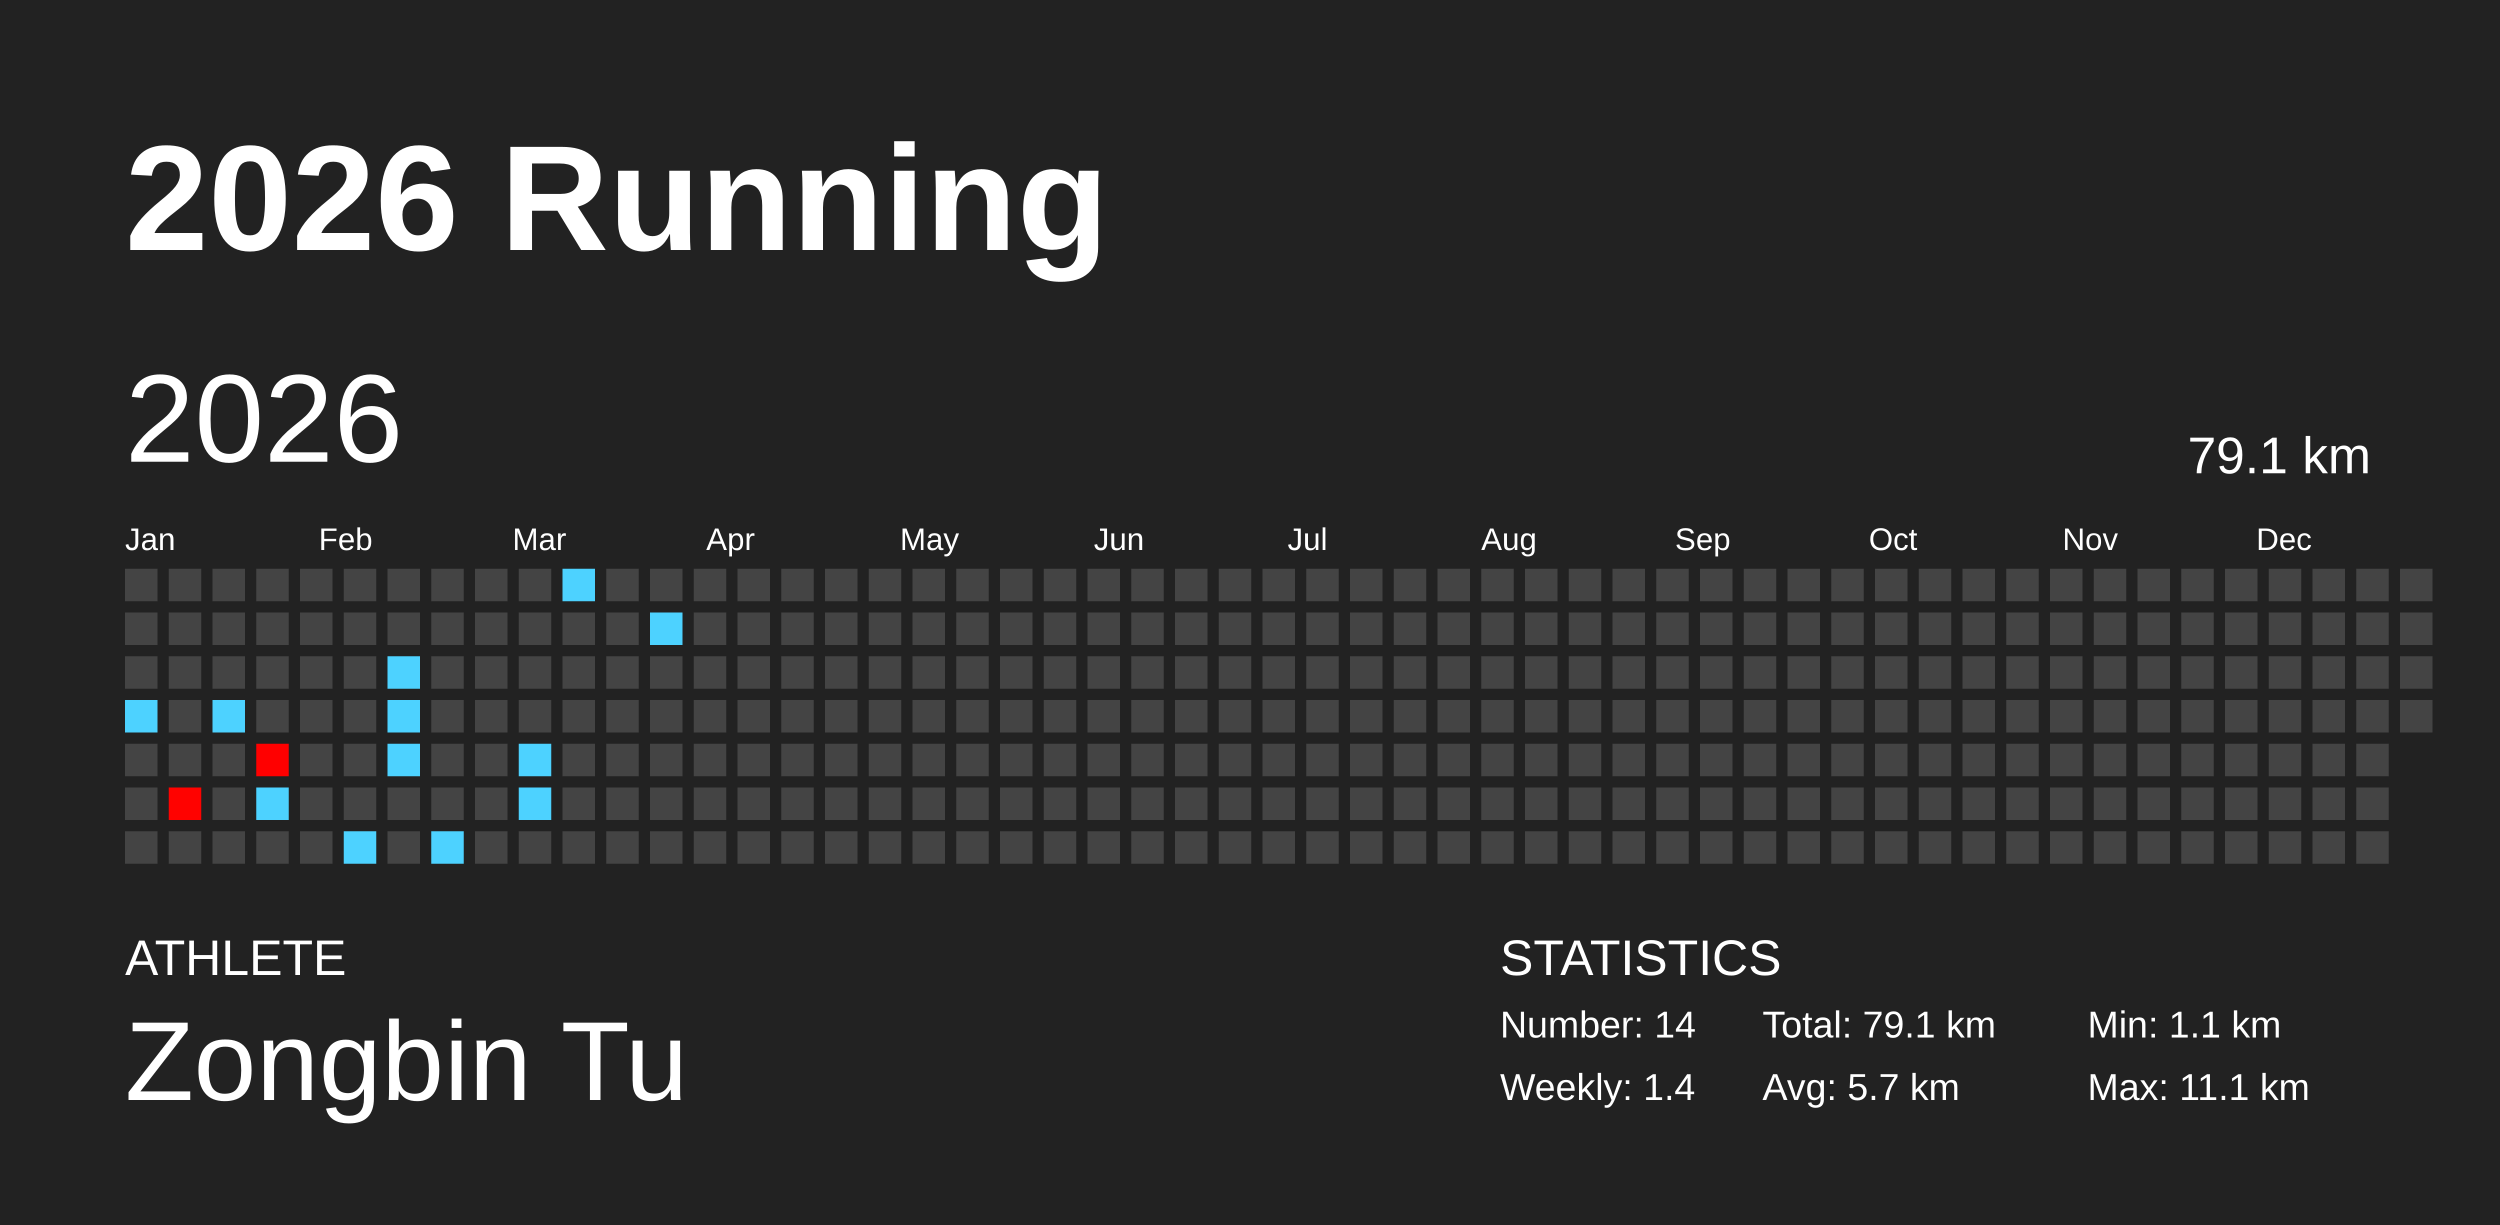
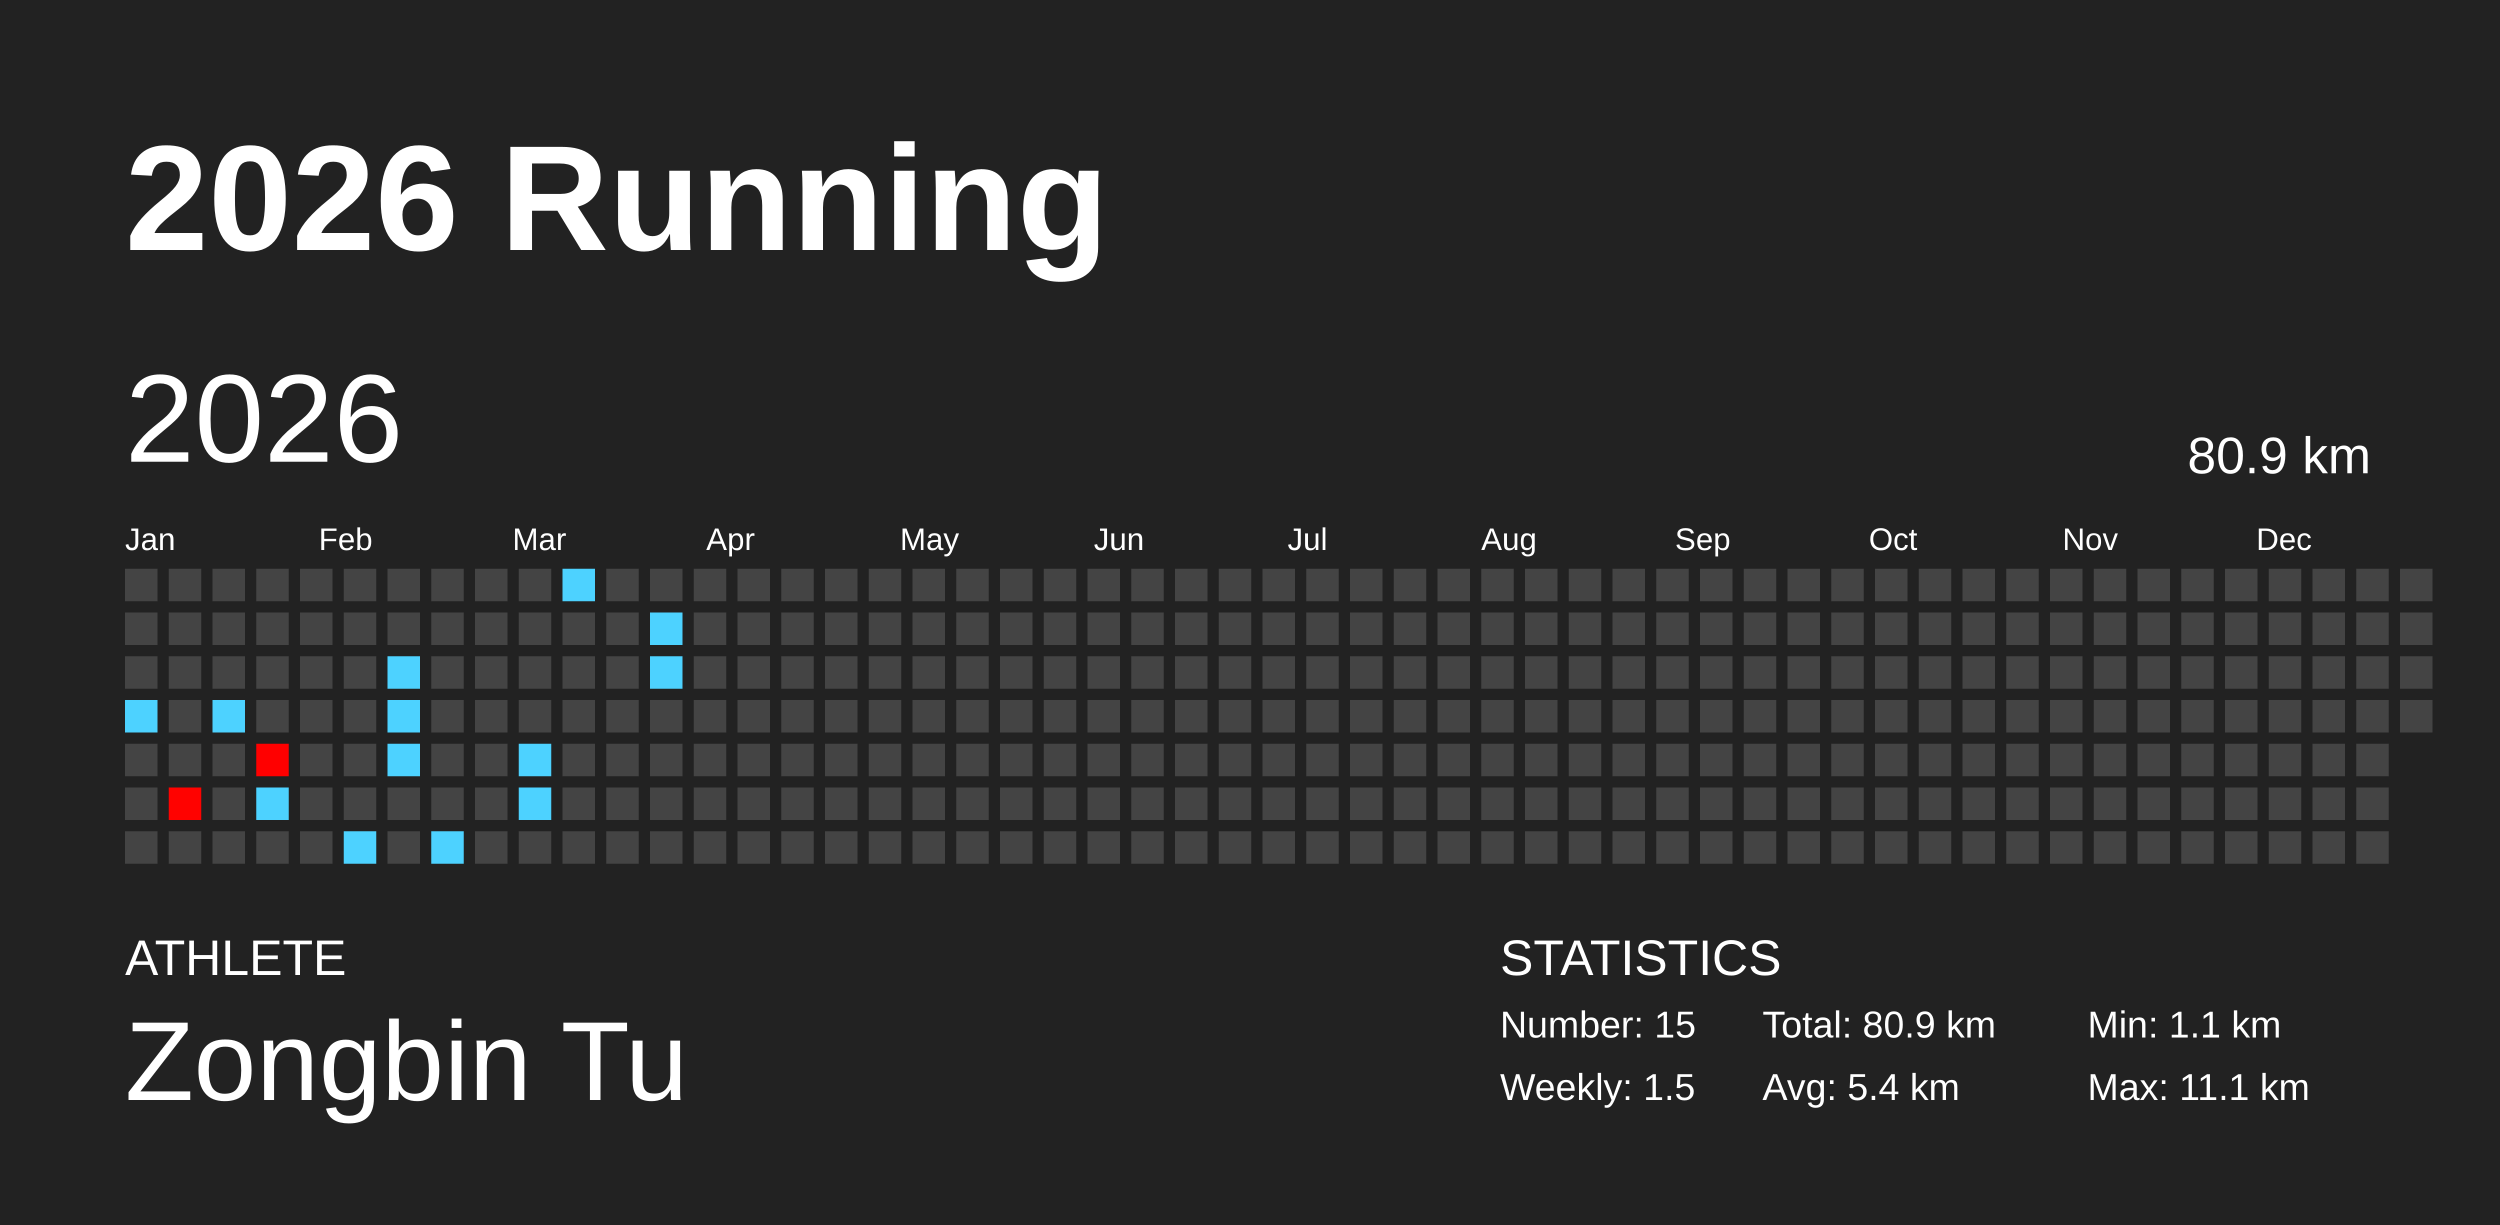
<svg xmlns="http://www.w3.org/2000/svg" baseProfile="full" height="98mm" version="1.1" viewBox="0,0,200,98" width="200mm">
  <defs />
  <rect fill="#222222" height="98" width="200" x="0" y="0" />
  <text fill="#FFFFFF" style="font-size:12px; font-family:Arial; font-weight:bold;" x="10" y="20">2026 Running</text>
  <text fill="#FFFFFF" style="font-size:4px; font-family:Arial" x="10" y="78">ATHLETE</text>
  <text fill="#FFFFFF" style="font-size:9px; font-family:Arial" x="10" y="88">Zongbin Tu</text>
  <text fill="#FFFFFF" style="font-size:4px; font-family:Arial" x="120" y="78">STATISTICS</text>
-   <text fill="#FFFFFF" style="font-size:3px; font-family:Arial" x="120" y="83">Number: 14</text>
-   <text fill="#FFFFFF" style="font-size:3px; font-family:Arial" x="120" y="88">Weekly: 1.4</text>
-   <text fill="#FFFFFF" style="font-size:3px; font-family:Arial" x="141" y="83">Total: 79.1 km</text>
-   <text fill="#FFFFFF" style="font-size:3px; font-family:Arial" x="141" y="88">Avg: 5.7 km</text>
+   <text fill="#FFFFFF" style="font-size:3px; font-family:Arial" x="120" y="83">Number: 15</text>
+   <text fill="#FFFFFF" style="font-size:3px; font-family:Arial" x="120" y="88">Weekly: 1.5</text>
+   <text fill="#FFFFFF" style="font-size:3px; font-family:Arial" x="141" y="83">Total: 80.9 km</text>
+   <text fill="#FFFFFF" style="font-size:3px; font-family:Arial" x="141" y="88">Avg: 5.4 km</text>
  <text fill="#FFFFFF" style="font-size:3px; font-family:Arial" x="167" y="83">Min: 1.1 km</text>
  <text fill="#FFFFFF" style="font-size:3px; font-family:Arial" x="167" y="88">Max: 11.1 km</text>
  <text dominant-baseline="hanging" fill="#FFFFFF" style="font-size:10.0px; font-family:Arial;" x="10" y="30">2026</text>
-   <text dominant-baseline="hanging" fill="#FFFFFF" style="font-size:4.125px; font-family:Arial;" x="175" y="35">79.1 km</text>
+   <text dominant-baseline="hanging" fill="#FFFFFF" style="font-size:4.125px; font-family:Arial;" x="175" y="35">80.9 km</text>
  <text fill="#FFFFFF" style="font-size:2.5px; font-family:Arial" x="10.0" y="44">Jan</text>
  <text fill="#FFFFFF" style="font-size:2.5px; font-family:Arial" x="25.5" y="44">Feb</text>
  <text fill="#FFFFFF" style="font-size:2.5px; font-family:Arial" x="41.0" y="44">Mar</text>
  <text fill="#FFFFFF" style="font-size:2.5px; font-family:Arial" x="56.5" y="44">Apr</text>
  <text fill="#FFFFFF" style="font-size:2.5px; font-family:Arial" x="72.0" y="44">May</text>
  <text fill="#FFFFFF" style="font-size:2.5px; font-family:Arial" x="87.5" y="44">Jun</text>
  <text fill="#FFFFFF" style="font-size:2.5px; font-family:Arial" x="103.0" y="44">Jul</text>
  <text fill="#FFFFFF" style="font-size:2.5px; font-family:Arial" x="118.5" y="44">Aug</text>
  <text fill="#FFFFFF" style="font-size:2.5px; font-family:Arial" x="134.0" y="44">Sep</text>
  <text fill="#FFFFFF" style="font-size:2.5px; font-family:Arial" x="149.5" y="44">Oct</text>
  <text fill="#FFFFFF" style="font-size:2.5px; font-family:Arial" x="165.0" y="44">Nov</text>
  <text fill="#FFFFFF" style="font-size:2.5px; font-family:Arial" x="180.5" y="44">Dec</text>
  <rect fill="#444444" height="2.6" width="2.6" x="10.0" y="45.5" />
  <rect fill="#444444" height="2.6" width="2.6" x="10.0" y="49.0" />
  <rect fill="#444444" height="2.6" width="2.6" x="10.0" y="52.5" />
  <rect fill="#4dd2ff" height="2.6" width="2.6" x="10.0" y="56.0" />
  <rect fill="#444444" height="2.6" width="2.6" x="10.0" y="59.5" />
  <rect fill="#444444" height="2.6" width="2.6" x="10.0" y="63.0" />
  <rect fill="#444444" height="2.6" width="2.6" x="10.0" y="66.5" />
  <rect fill="#444444" height="2.6" width="2.6" x="13.5" y="45.5" />
  <rect fill="#444444" height="2.6" width="2.6" x="13.5" y="49.0" />
  <rect fill="#444444" height="2.6" width="2.6" x="13.5" y="52.5" />
  <rect fill="#444444" height="2.6" width="2.6" x="13.5" y="56.0" />
  <rect fill="#444444" height="2.6" width="2.6" x="13.5" y="59.5" />
  <rect fill="#ff0200" height="2.6" width="2.6" x="13.5" y="63.0" />
  <rect fill="#444444" height="2.6" width="2.6" x="13.5" y="66.5" />
  <rect fill="#444444" height="2.6" width="2.6" x="17.0" y="45.5" />
  <rect fill="#444444" height="2.6" width="2.6" x="17.0" y="49.0" />
  <rect fill="#444444" height="2.6" width="2.6" x="17.0" y="52.5" />
  <rect fill="#4dd2ff" height="2.6" width="2.6" x="17.0" y="56.0" />
  <rect fill="#444444" height="2.6" width="2.6" x="17.0" y="59.5" />
  <rect fill="#444444" height="2.6" width="2.6" x="17.0" y="63.0" />
  <rect fill="#444444" height="2.6" width="2.6" x="17.0" y="66.5" />
  <rect fill="#444444" height="2.6" width="2.6" x="20.5" y="45.5" />
  <rect fill="#444444" height="2.6" width="2.6" x="20.5" y="49.0" />
  <rect fill="#444444" height="2.6" width="2.6" x="20.5" y="52.5" />
  <rect fill="#444444" height="2.6" width="2.6" x="20.5" y="56.0" />
  <rect fill="#ff0000" height="2.6" width="2.6" x="20.5" y="59.5" />
  <rect fill="#4dd2ff" height="2.6" width="2.6" x="20.5" y="63.0" />
  <rect fill="#444444" height="2.6" width="2.6" x="20.5" y="66.5" />
  <rect fill="#444444" height="2.6" width="2.6" x="24.0" y="45.5" />
  <rect fill="#444444" height="2.6" width="2.6" x="24.0" y="49.0" />
  <rect fill="#444444" height="2.6" width="2.6" x="24.0" y="52.5" />
  <rect fill="#444444" height="2.6" width="2.6" x="24.0" y="56.0" />
  <rect fill="#444444" height="2.6" width="2.6" x="24.0" y="59.5" />
  <rect fill="#444444" height="2.6" width="2.6" x="24.0" y="63.0" />
  <rect fill="#444444" height="2.6" width="2.6" x="24.0" y="66.5" />
  <rect fill="#444444" height="2.6" width="2.6" x="27.5" y="45.5" />
  <rect fill="#444444" height="2.6" width="2.6" x="27.5" y="49.0" />
  <rect fill="#444444" height="2.6" width="2.6" x="27.5" y="52.5" />
  <rect fill="#444444" height="2.6" width="2.6" x="27.5" y="56.0" />
  <rect fill="#444444" height="2.6" width="2.6" x="27.5" y="59.5" />
  <rect fill="#444444" height="2.6" width="2.6" x="27.5" y="63.0" />
  <rect fill="#4dd2ff" height="2.6" width="2.6" x="27.5" y="66.5" />
  <rect fill="#444444" height="2.6" width="2.6" x="31.0" y="45.5" />
  <rect fill="#444444" height="2.6" width="2.6" x="31.0" y="49.0" />
  <rect fill="#4dd2ff" height="2.6" width="2.6" x="31.0" y="52.5" />
  <rect fill="#4dd2ff" height="2.6" width="2.6" x="31.0" y="56.0" />
  <rect fill="#4dd2ff" height="2.6" width="2.6" x="31.0" y="59.5" />
  <rect fill="#444444" height="2.6" width="2.6" x="31.0" y="63.0" />
  <rect fill="#444444" height="2.6" width="2.6" x="31.0" y="66.5" />
  <rect fill="#444444" height="2.6" width="2.6" x="34.5" y="45.5" />
  <rect fill="#444444" height="2.6" width="2.6" x="34.5" y="49.0" />
  <rect fill="#444444" height="2.6" width="2.6" x="34.5" y="52.5" />
  <rect fill="#444444" height="2.6" width="2.6" x="34.5" y="56.0" />
  <rect fill="#444444" height="2.6" width="2.6" x="34.5" y="59.5" />
  <rect fill="#444444" height="2.6" width="2.6" x="34.5" y="63.0" />
  <rect fill="#4dd2ff" height="2.6" width="2.6" x="34.5" y="66.5" />
  <rect fill="#444444" height="2.6" width="2.6" x="38.0" y="45.5" />
  <rect fill="#444444" height="2.6" width="2.6" x="38.0" y="49.0" />
  <rect fill="#444444" height="2.6" width="2.6" x="38.0" y="52.5" />
  <rect fill="#444444" height="2.6" width="2.6" x="38.0" y="56.0" />
  <rect fill="#444444" height="2.6" width="2.6" x="38.0" y="59.5" />
  <rect fill="#444444" height="2.6" width="2.6" x="38.0" y="63.0" />
  <rect fill="#444444" height="2.6" width="2.6" x="38.0" y="66.5" />
  <rect fill="#444444" height="2.6" width="2.6" x="41.5" y="45.5" />
  <rect fill="#444444" height="2.6" width="2.6" x="41.5" y="49.0" />
  <rect fill="#444444" height="2.6" width="2.6" x="41.5" y="52.5" />
  <rect fill="#444444" height="2.6" width="2.6" x="41.5" y="56.0" />
  <rect fill="#4dd2ff" height="2.6" width="2.6" x="41.5" y="59.5" />
  <rect fill="#4dd2ff" height="2.6" width="2.6" x="41.5" y="63.0" />
  <rect fill="#444444" height="2.6" width="2.6" x="41.5" y="66.5" />
  <rect fill="#4dd2ff" height="2.6" width="2.6" x="45.0" y="45.5" />
  <rect fill="#444444" height="2.6" width="2.6" x="45.0" y="49.0" />
  <rect fill="#444444" height="2.6" width="2.6" x="45.0" y="52.5" />
  <rect fill="#444444" height="2.6" width="2.6" x="45.0" y="56.0" />
  <rect fill="#444444" height="2.6" width="2.6" x="45.0" y="59.5" />
  <rect fill="#444444" height="2.6" width="2.6" x="45.0" y="63.0" />
  <rect fill="#444444" height="2.6" width="2.6" x="45.0" y="66.5" />
  <rect fill="#444444" height="2.6" width="2.6" x="48.5" y="45.5" />
  <rect fill="#444444" height="2.6" width="2.6" x="48.5" y="49.0" />
  <rect fill="#444444" height="2.6" width="2.6" x="48.5" y="52.5" />
  <rect fill="#444444" height="2.6" width="2.6" x="48.5" y="56.0" />
  <rect fill="#444444" height="2.6" width="2.6" x="48.5" y="59.5" />
  <rect fill="#444444" height="2.6" width="2.6" x="48.5" y="63.0" />
  <rect fill="#444444" height="2.6" width="2.6" x="48.5" y="66.5" />
  <rect fill="#444444" height="2.6" width="2.6" x="52.0" y="45.5" />
  <rect fill="#4dd2ff" height="2.6" width="2.6" x="52.0" y="49.0" />
-   <rect fill="#444444" height="2.6" width="2.6" x="52.0" y="52.5" />
+   <rect fill="#4dd2ff" height="2.6" width="2.6" x="52.0" y="52.5" />
  <rect fill="#444444" height="2.6" width="2.6" x="52.0" y="56.0" />
  <rect fill="#444444" height="2.6" width="2.6" x="52.0" y="59.5" />
  <rect fill="#444444" height="2.6" width="2.6" x="52.0" y="63.0" />
  <rect fill="#444444" height="2.6" width="2.6" x="52.0" y="66.5" />
  <rect fill="#444444" height="2.6" width="2.6" x="55.5" y="45.5" />
  <rect fill="#444444" height="2.6" width="2.6" x="55.5" y="49.0" />
  <rect fill="#444444" height="2.6" width="2.6" x="55.5" y="52.5" />
  <rect fill="#444444" height="2.6" width="2.6" x="55.5" y="56.0" />
  <rect fill="#444444" height="2.6" width="2.6" x="55.5" y="59.5" />
  <rect fill="#444444" height="2.6" width="2.6" x="55.5" y="63.0" />
  <rect fill="#444444" height="2.6" width="2.6" x="55.5" y="66.5" />
  <rect fill="#444444" height="2.6" width="2.6" x="59.0" y="45.5" />
  <rect fill="#444444" height="2.6" width="2.6" x="59.0" y="49.0" />
  <rect fill="#444444" height="2.6" width="2.6" x="59.0" y="52.5" />
  <rect fill="#444444" height="2.6" width="2.6" x="59.0" y="56.0" />
  <rect fill="#444444" height="2.6" width="2.6" x="59.0" y="59.5" />
  <rect fill="#444444" height="2.6" width="2.6" x="59.0" y="63.0" />
  <rect fill="#444444" height="2.6" width="2.6" x="59.0" y="66.5" />
  <rect fill="#444444" height="2.6" width="2.6" x="62.5" y="45.5" />
  <rect fill="#444444" height="2.6" width="2.6" x="62.5" y="49.0" />
  <rect fill="#444444" height="2.6" width="2.6" x="62.5" y="52.5" />
  <rect fill="#444444" height="2.6" width="2.6" x="62.5" y="56.0" />
  <rect fill="#444444" height="2.6" width="2.6" x="62.5" y="59.5" />
  <rect fill="#444444" height="2.6" width="2.6" x="62.5" y="63.0" />
  <rect fill="#444444" height="2.6" width="2.6" x="62.5" y="66.5" />
  <rect fill="#444444" height="2.6" width="2.6" x="66.0" y="45.5" />
  <rect fill="#444444" height="2.6" width="2.6" x="66.0" y="49.0" />
  <rect fill="#444444" height="2.6" width="2.6" x="66.0" y="52.5" />
  <rect fill="#444444" height="2.6" width="2.6" x="66.0" y="56.0" />
  <rect fill="#444444" height="2.6" width="2.6" x="66.0" y="59.5" />
  <rect fill="#444444" height="2.6" width="2.6" x="66.0" y="63.0" />
  <rect fill="#444444" height="2.6" width="2.6" x="66.0" y="66.5" />
  <rect fill="#444444" height="2.6" width="2.6" x="69.5" y="45.5" />
  <rect fill="#444444" height="2.6" width="2.6" x="69.5" y="49.0" />
  <rect fill="#444444" height="2.6" width="2.6" x="69.5" y="52.5" />
  <rect fill="#444444" height="2.6" width="2.6" x="69.5" y="56.0" />
  <rect fill="#444444" height="2.6" width="2.6" x="69.5" y="59.5" />
  <rect fill="#444444" height="2.6" width="2.6" x="69.5" y="63.0" />
  <rect fill="#444444" height="2.6" width="2.6" x="69.5" y="66.5" />
  <rect fill="#444444" height="2.6" width="2.6" x="73.0" y="45.5" />
  <rect fill="#444444" height="2.6" width="2.6" x="73.0" y="49.0" />
  <rect fill="#444444" height="2.6" width="2.6" x="73.0" y="52.5" />
  <rect fill="#444444" height="2.6" width="2.6" x="73.0" y="56.0" />
  <rect fill="#444444" height="2.6" width="2.6" x="73.0" y="59.5" />
  <rect fill="#444444" height="2.6" width="2.6" x="73.0" y="63.0" />
  <rect fill="#444444" height="2.6" width="2.6" x="73.0" y="66.5" />
  <rect fill="#444444" height="2.6" width="2.6" x="76.5" y="45.5" />
  <rect fill="#444444" height="2.6" width="2.6" x="76.5" y="49.0" />
  <rect fill="#444444" height="2.6" width="2.6" x="76.5" y="52.5" />
  <rect fill="#444444" height="2.6" width="2.6" x="76.5" y="56.0" />
  <rect fill="#444444" height="2.6" width="2.6" x="76.5" y="59.5" />
  <rect fill="#444444" height="2.6" width="2.6" x="76.5" y="63.0" />
  <rect fill="#444444" height="2.6" width="2.6" x="76.5" y="66.5" />
  <rect fill="#444444" height="2.6" width="2.6" x="80.0" y="45.5" />
  <rect fill="#444444" height="2.6" width="2.6" x="80.0" y="49.0" />
  <rect fill="#444444" height="2.6" width="2.6" x="80.0" y="52.5" />
  <rect fill="#444444" height="2.6" width="2.6" x="80.0" y="56.0" />
  <rect fill="#444444" height="2.6" width="2.6" x="80.0" y="59.5" />
  <rect fill="#444444" height="2.6" width="2.6" x="80.0" y="63.0" />
  <rect fill="#444444" height="2.6" width="2.6" x="80.0" y="66.5" />
  <rect fill="#444444" height="2.6" width="2.6" x="83.5" y="45.5" />
  <rect fill="#444444" height="2.6" width="2.6" x="83.5" y="49.0" />
  <rect fill="#444444" height="2.6" width="2.6" x="83.5" y="52.5" />
  <rect fill="#444444" height="2.6" width="2.6" x="83.5" y="56.0" />
  <rect fill="#444444" height="2.6" width="2.6" x="83.5" y="59.5" />
  <rect fill="#444444" height="2.6" width="2.6" x="83.5" y="63.0" />
  <rect fill="#444444" height="2.6" width="2.6" x="83.5" y="66.5" />
  <rect fill="#444444" height="2.6" width="2.6" x="87.0" y="45.5" />
  <rect fill="#444444" height="2.6" width="2.6" x="87.0" y="49.0" />
  <rect fill="#444444" height="2.6" width="2.6" x="87.0" y="52.5" />
  <rect fill="#444444" height="2.6" width="2.6" x="87.0" y="56.0" />
  <rect fill="#444444" height="2.6" width="2.6" x="87.0" y="59.5" />
  <rect fill="#444444" height="2.6" width="2.6" x="87.0" y="63.0" />
  <rect fill="#444444" height="2.6" width="2.6" x="87.0" y="66.5" />
  <rect fill="#444444" height="2.6" width="2.6" x="90.5" y="45.5" />
  <rect fill="#444444" height="2.6" width="2.6" x="90.5" y="49.0" />
  <rect fill="#444444" height="2.6" width="2.6" x="90.5" y="52.5" />
  <rect fill="#444444" height="2.6" width="2.6" x="90.5" y="56.0" />
  <rect fill="#444444" height="2.6" width="2.6" x="90.5" y="59.5" />
  <rect fill="#444444" height="2.6" width="2.6" x="90.5" y="63.0" />
  <rect fill="#444444" height="2.6" width="2.6" x="90.5" y="66.5" />
  <rect fill="#444444" height="2.6" width="2.6" x="94.0" y="45.5" />
  <rect fill="#444444" height="2.6" width="2.6" x="94.0" y="49.0" />
  <rect fill="#444444" height="2.6" width="2.6" x="94.0" y="52.5" />
  <rect fill="#444444" height="2.6" width="2.6" x="94.0" y="56.0" />
  <rect fill="#444444" height="2.6" width="2.6" x="94.0" y="59.5" />
  <rect fill="#444444" height="2.6" width="2.6" x="94.0" y="63.0" />
  <rect fill="#444444" height="2.6" width="2.6" x="94.0" y="66.5" />
  <rect fill="#444444" height="2.6" width="2.6" x="97.5" y="45.5" />
  <rect fill="#444444" height="2.6" width="2.6" x="97.5" y="49.0" />
  <rect fill="#444444" height="2.6" width="2.6" x="97.5" y="52.5" />
  <rect fill="#444444" height="2.6" width="2.6" x="97.5" y="56.0" />
  <rect fill="#444444" height="2.6" width="2.6" x="97.5" y="59.5" />
  <rect fill="#444444" height="2.6" width="2.6" x="97.5" y="63.0" />
  <rect fill="#444444" height="2.6" width="2.6" x="97.5" y="66.5" />
  <rect fill="#444444" height="2.6" width="2.6" x="101.0" y="45.5" />
  <rect fill="#444444" height="2.6" width="2.6" x="101.0" y="49.0" />
  <rect fill="#444444" height="2.6" width="2.6" x="101.0" y="52.5" />
  <rect fill="#444444" height="2.6" width="2.6" x="101.0" y="56.0" />
  <rect fill="#444444" height="2.6" width="2.6" x="101.0" y="59.5" />
  <rect fill="#444444" height="2.6" width="2.6" x="101.0" y="63.0" />
  <rect fill="#444444" height="2.6" width="2.6" x="101.0" y="66.5" />
  <rect fill="#444444" height="2.6" width="2.6" x="104.5" y="45.5" />
  <rect fill="#444444" height="2.6" width="2.6" x="104.5" y="49.0" />
  <rect fill="#444444" height="2.6" width="2.6" x="104.5" y="52.5" />
  <rect fill="#444444" height="2.6" width="2.6" x="104.5" y="56.0" />
  <rect fill="#444444" height="2.6" width="2.6" x="104.5" y="59.5" />
  <rect fill="#444444" height="2.6" width="2.6" x="104.5" y="63.0" />
  <rect fill="#444444" height="2.6" width="2.6" x="104.5" y="66.5" />
  <rect fill="#444444" height="2.6" width="2.6" x="108.0" y="45.5" />
  <rect fill="#444444" height="2.6" width="2.6" x="108.0" y="49.0" />
  <rect fill="#444444" height="2.6" width="2.6" x="108.0" y="52.5" />
  <rect fill="#444444" height="2.6" width="2.6" x="108.0" y="56.0" />
  <rect fill="#444444" height="2.6" width="2.6" x="108.0" y="59.5" />
  <rect fill="#444444" height="2.6" width="2.6" x="108.0" y="63.0" />
  <rect fill="#444444" height="2.6" width="2.6" x="108.0" y="66.5" />
  <rect fill="#444444" height="2.6" width="2.6" x="111.5" y="45.5" />
  <rect fill="#444444" height="2.6" width="2.6" x="111.5" y="49.0" />
  <rect fill="#444444" height="2.6" width="2.6" x="111.5" y="52.5" />
  <rect fill="#444444" height="2.6" width="2.6" x="111.5" y="56.0" />
  <rect fill="#444444" height="2.6" width="2.6" x="111.5" y="59.5" />
  <rect fill="#444444" height="2.6" width="2.6" x="111.5" y="63.0" />
  <rect fill="#444444" height="2.6" width="2.6" x="111.5" y="66.5" />
  <rect fill="#444444" height="2.6" width="2.6" x="115.0" y="45.5" />
  <rect fill="#444444" height="2.6" width="2.6" x="115.0" y="49.0" />
  <rect fill="#444444" height="2.6" width="2.6" x="115.0" y="52.5" />
  <rect fill="#444444" height="2.6" width="2.6" x="115.0" y="56.0" />
  <rect fill="#444444" height="2.6" width="2.6" x="115.0" y="59.5" />
  <rect fill="#444444" height="2.6" width="2.6" x="115.0" y="63.0" />
  <rect fill="#444444" height="2.6" width="2.6" x="115.0" y="66.5" />
  <rect fill="#444444" height="2.6" width="2.6" x="118.5" y="45.5" />
  <rect fill="#444444" height="2.6" width="2.6" x="118.5" y="49.0" />
  <rect fill="#444444" height="2.6" width="2.6" x="118.5" y="52.5" />
  <rect fill="#444444" height="2.6" width="2.6" x="118.5" y="56.0" />
  <rect fill="#444444" height="2.6" width="2.6" x="118.5" y="59.5" />
  <rect fill="#444444" height="2.6" width="2.6" x="118.5" y="63.0" />
  <rect fill="#444444" height="2.6" width="2.6" x="118.5" y="66.5" />
  <rect fill="#444444" height="2.6" width="2.6" x="122.0" y="45.5" />
  <rect fill="#444444" height="2.6" width="2.6" x="122.0" y="49.0" />
  <rect fill="#444444" height="2.6" width="2.6" x="122.0" y="52.5" />
  <rect fill="#444444" height="2.6" width="2.6" x="122.0" y="56.0" />
  <rect fill="#444444" height="2.6" width="2.6" x="122.0" y="59.5" />
  <rect fill="#444444" height="2.6" width="2.6" x="122.0" y="63.0" />
  <rect fill="#444444" height="2.6" width="2.6" x="122.0" y="66.5" />
  <rect fill="#444444" height="2.6" width="2.6" x="125.5" y="45.5" />
  <rect fill="#444444" height="2.6" width="2.6" x="125.5" y="49.0" />
  <rect fill="#444444" height="2.6" width="2.6" x="125.5" y="52.5" />
  <rect fill="#444444" height="2.6" width="2.6" x="125.5" y="56.0" />
  <rect fill="#444444" height="2.6" width="2.6" x="125.5" y="59.5" />
  <rect fill="#444444" height="2.6" width="2.6" x="125.5" y="63.0" />
  <rect fill="#444444" height="2.6" width="2.6" x="125.5" y="66.5" />
  <rect fill="#444444" height="2.6" width="2.6" x="129.0" y="45.5" />
  <rect fill="#444444" height="2.6" width="2.6" x="129.0" y="49.0" />
  <rect fill="#444444" height="2.6" width="2.6" x="129.0" y="52.5" />
  <rect fill="#444444" height="2.6" width="2.6" x="129.0" y="56.0" />
  <rect fill="#444444" height="2.6" width="2.6" x="129.0" y="59.5" />
  <rect fill="#444444" height="2.6" width="2.6" x="129.0" y="63.0" />
  <rect fill="#444444" height="2.6" width="2.6" x="129.0" y="66.5" />
  <rect fill="#444444" height="2.6" width="2.6" x="132.5" y="45.5" />
  <rect fill="#444444" height="2.6" width="2.6" x="132.5" y="49.0" />
  <rect fill="#444444" height="2.6" width="2.6" x="132.5" y="52.5" />
  <rect fill="#444444" height="2.6" width="2.6" x="132.5" y="56.0" />
  <rect fill="#444444" height="2.6" width="2.6" x="132.5" y="59.5" />
  <rect fill="#444444" height="2.6" width="2.6" x="132.5" y="63.0" />
  <rect fill="#444444" height="2.6" width="2.6" x="132.5" y="66.5" />
  <rect fill="#444444" height="2.6" width="2.6" x="136.0" y="45.5" />
  <rect fill="#444444" height="2.6" width="2.6" x="136.0" y="49.0" />
  <rect fill="#444444" height="2.6" width="2.6" x="136.0" y="52.5" />
  <rect fill="#444444" height="2.6" width="2.6" x="136.0" y="56.0" />
  <rect fill="#444444" height="2.6" width="2.6" x="136.0" y="59.5" />
  <rect fill="#444444" height="2.6" width="2.6" x="136.0" y="63.0" />
  <rect fill="#444444" height="2.6" width="2.6" x="136.0" y="66.5" />
  <rect fill="#444444" height="2.6" width="2.6" x="139.5" y="45.5" />
  <rect fill="#444444" height="2.6" width="2.6" x="139.5" y="49.0" />
  <rect fill="#444444" height="2.6" width="2.6" x="139.5" y="52.5" />
  <rect fill="#444444" height="2.6" width="2.6" x="139.5" y="56.0" />
  <rect fill="#444444" height="2.6" width="2.6" x="139.5" y="59.5" />
  <rect fill="#444444" height="2.6" width="2.6" x="139.5" y="63.0" />
  <rect fill="#444444" height="2.6" width="2.6" x="139.5" y="66.5" />
  <rect fill="#444444" height="2.6" width="2.6" x="143.0" y="45.5" />
  <rect fill="#444444" height="2.6" width="2.6" x="143.0" y="49.0" />
  <rect fill="#444444" height="2.6" width="2.6" x="143.0" y="52.5" />
  <rect fill="#444444" height="2.6" width="2.6" x="143.0" y="56.0" />
  <rect fill="#444444" height="2.6" width="2.6" x="143.0" y="59.5" />
  <rect fill="#444444" height="2.6" width="2.6" x="143.0" y="63.0" />
  <rect fill="#444444" height="2.6" width="2.6" x="143.0" y="66.5" />
  <rect fill="#444444" height="2.6" width="2.6" x="146.5" y="45.5" />
  <rect fill="#444444" height="2.6" width="2.6" x="146.5" y="49.0" />
  <rect fill="#444444" height="2.6" width="2.6" x="146.5" y="52.5" />
  <rect fill="#444444" height="2.6" width="2.6" x="146.5" y="56.0" />
  <rect fill="#444444" height="2.6" width="2.6" x="146.5" y="59.5" />
  <rect fill="#444444" height="2.6" width="2.6" x="146.5" y="63.0" />
  <rect fill="#444444" height="2.6" width="2.6" x="146.5" y="66.5" />
  <rect fill="#444444" height="2.6" width="2.6" x="150.0" y="45.5" />
  <rect fill="#444444" height="2.6" width="2.6" x="150.0" y="49.0" />
  <rect fill="#444444" height="2.6" width="2.6" x="150.0" y="52.5" />
  <rect fill="#444444" height="2.6" width="2.6" x="150.0" y="56.0" />
  <rect fill="#444444" height="2.6" width="2.6" x="150.0" y="59.5" />
  <rect fill="#444444" height="2.6" width="2.6" x="150.0" y="63.0" />
  <rect fill="#444444" height="2.6" width="2.6" x="150.0" y="66.5" />
  <rect fill="#444444" height="2.6" width="2.6" x="153.5" y="45.5" />
  <rect fill="#444444" height="2.6" width="2.6" x="153.5" y="49.0" />
  <rect fill="#444444" height="2.6" width="2.6" x="153.5" y="52.5" />
  <rect fill="#444444" height="2.6" width="2.6" x="153.5" y="56.0" />
  <rect fill="#444444" height="2.6" width="2.6" x="153.5" y="59.5" />
  <rect fill="#444444" height="2.6" width="2.6" x="153.5" y="63.0" />
  <rect fill="#444444" height="2.6" width="2.6" x="153.5" y="66.5" />
  <rect fill="#444444" height="2.6" width="2.6" x="157.0" y="45.5" />
  <rect fill="#444444" height="2.6" width="2.6" x="157.0" y="49.0" />
  <rect fill="#444444" height="2.6" width="2.6" x="157.0" y="52.5" />
  <rect fill="#444444" height="2.6" width="2.6" x="157.0" y="56.0" />
  <rect fill="#444444" height="2.6" width="2.6" x="157.0" y="59.5" />
  <rect fill="#444444" height="2.6" width="2.6" x="157.0" y="63.0" />
  <rect fill="#444444" height="2.6" width="2.6" x="157.0" y="66.5" />
  <rect fill="#444444" height="2.6" width="2.6" x="160.5" y="45.5" />
  <rect fill="#444444" height="2.6" width="2.6" x="160.5" y="49.0" />
  <rect fill="#444444" height="2.6" width="2.6" x="160.5" y="52.5" />
  <rect fill="#444444" height="2.6" width="2.6" x="160.5" y="56.0" />
  <rect fill="#444444" height="2.6" width="2.6" x="160.5" y="59.5" />
  <rect fill="#444444" height="2.6" width="2.6" x="160.5" y="63.0" />
  <rect fill="#444444" height="2.6" width="2.6" x="160.5" y="66.5" />
  <rect fill="#444444" height="2.6" width="2.6" x="164.0" y="45.5" />
  <rect fill="#444444" height="2.6" width="2.6" x="164.0" y="49.0" />
  <rect fill="#444444" height="2.6" width="2.6" x="164.0" y="52.5" />
  <rect fill="#444444" height="2.6" width="2.6" x="164.0" y="56.0" />
  <rect fill="#444444" height="2.6" width="2.6" x="164.0" y="59.5" />
  <rect fill="#444444" height="2.6" width="2.6" x="164.0" y="63.0" />
  <rect fill="#444444" height="2.6" width="2.6" x="164.0" y="66.5" />
  <rect fill="#444444" height="2.6" width="2.6" x="167.5" y="45.5" />
  <rect fill="#444444" height="2.6" width="2.6" x="167.5" y="49.0" />
  <rect fill="#444444" height="2.6" width="2.6" x="167.5" y="52.5" />
  <rect fill="#444444" height="2.6" width="2.6" x="167.5" y="56.0" />
  <rect fill="#444444" height="2.6" width="2.6" x="167.5" y="59.5" />
  <rect fill="#444444" height="2.6" width="2.6" x="167.5" y="63.0" />
  <rect fill="#444444" height="2.6" width="2.6" x="167.5" y="66.5" />
  <rect fill="#444444" height="2.6" width="2.6" x="171.0" y="45.5" />
  <rect fill="#444444" height="2.6" width="2.6" x="171.0" y="49.0" />
  <rect fill="#444444" height="2.6" width="2.6" x="171.0" y="52.5" />
  <rect fill="#444444" height="2.6" width="2.6" x="171.0" y="56.0" />
  <rect fill="#444444" height="2.6" width="2.6" x="171.0" y="59.5" />
  <rect fill="#444444" height="2.6" width="2.6" x="171.0" y="63.0" />
  <rect fill="#444444" height="2.6" width="2.6" x="171.0" y="66.5" />
  <rect fill="#444444" height="2.6" width="2.6" x="174.5" y="45.5" />
  <rect fill="#444444" height="2.6" width="2.6" x="174.5" y="49.0" />
  <rect fill="#444444" height="2.6" width="2.6" x="174.5" y="52.5" />
  <rect fill="#444444" height="2.6" width="2.6" x="174.5" y="56.0" />
  <rect fill="#444444" height="2.6" width="2.6" x="174.5" y="59.5" />
  <rect fill="#444444" height="2.6" width="2.6" x="174.5" y="63.0" />
  <rect fill="#444444" height="2.6" width="2.6" x="174.5" y="66.5" />
  <rect fill="#444444" height="2.6" width="2.6" x="178.0" y="45.5" />
  <rect fill="#444444" height="2.6" width="2.6" x="178.0" y="49.0" />
  <rect fill="#444444" height="2.6" width="2.6" x="178.0" y="52.5" />
  <rect fill="#444444" height="2.6" width="2.6" x="178.0" y="56.0" />
  <rect fill="#444444" height="2.6" width="2.6" x="178.0" y="59.5" />
  <rect fill="#444444" height="2.6" width="2.6" x="178.0" y="63.0" />
  <rect fill="#444444" height="2.6" width="2.6" x="178.0" y="66.5" />
  <rect fill="#444444" height="2.6" width="2.6" x="181.5" y="45.5" />
  <rect fill="#444444" height="2.6" width="2.6" x="181.5" y="49.0" />
  <rect fill="#444444" height="2.6" width="2.6" x="181.5" y="52.5" />
  <rect fill="#444444" height="2.6" width="2.6" x="181.5" y="56.0" />
  <rect fill="#444444" height="2.6" width="2.6" x="181.5" y="59.5" />
  <rect fill="#444444" height="2.6" width="2.6" x="181.5" y="63.0" />
  <rect fill="#444444" height="2.6" width="2.6" x="181.5" y="66.5" />
  <rect fill="#444444" height="2.6" width="2.6" x="185.0" y="45.5" />
  <rect fill="#444444" height="2.6" width="2.6" x="185.0" y="49.0" />
  <rect fill="#444444" height="2.6" width="2.6" x="185.0" y="52.5" />
  <rect fill="#444444" height="2.6" width="2.6" x="185.0" y="56.0" />
  <rect fill="#444444" height="2.6" width="2.6" x="185.0" y="59.5" />
  <rect fill="#444444" height="2.6" width="2.6" x="185.0" y="63.0" />
  <rect fill="#444444" height="2.6" width="2.6" x="185.0" y="66.5" />
  <rect fill="#444444" height="2.6" width="2.6" x="188.5" y="45.5" />
  <rect fill="#444444" height="2.6" width="2.6" x="188.5" y="49.0" />
  <rect fill="#444444" height="2.6" width="2.6" x="188.5" y="52.5" />
  <rect fill="#444444" height="2.6" width="2.6" x="188.5" y="56.0" />
  <rect fill="#444444" height="2.6" width="2.6" x="188.5" y="59.5" />
  <rect fill="#444444" height="2.6" width="2.6" x="188.5" y="63.0" />
  <rect fill="#444444" height="2.6" width="2.6" x="188.5" y="66.5" />
  <rect fill="#444444" height="2.6" width="2.6" x="192.0" y="45.5" />
  <rect fill="#444444" height="2.6" width="2.6" x="192.0" y="49.0" />
  <rect fill="#444444" height="2.6" width="2.6" x="192.0" y="52.5" />
  <rect fill="#444444" height="2.6" width="2.6" x="192.0" y="56.0" />
</svg>
